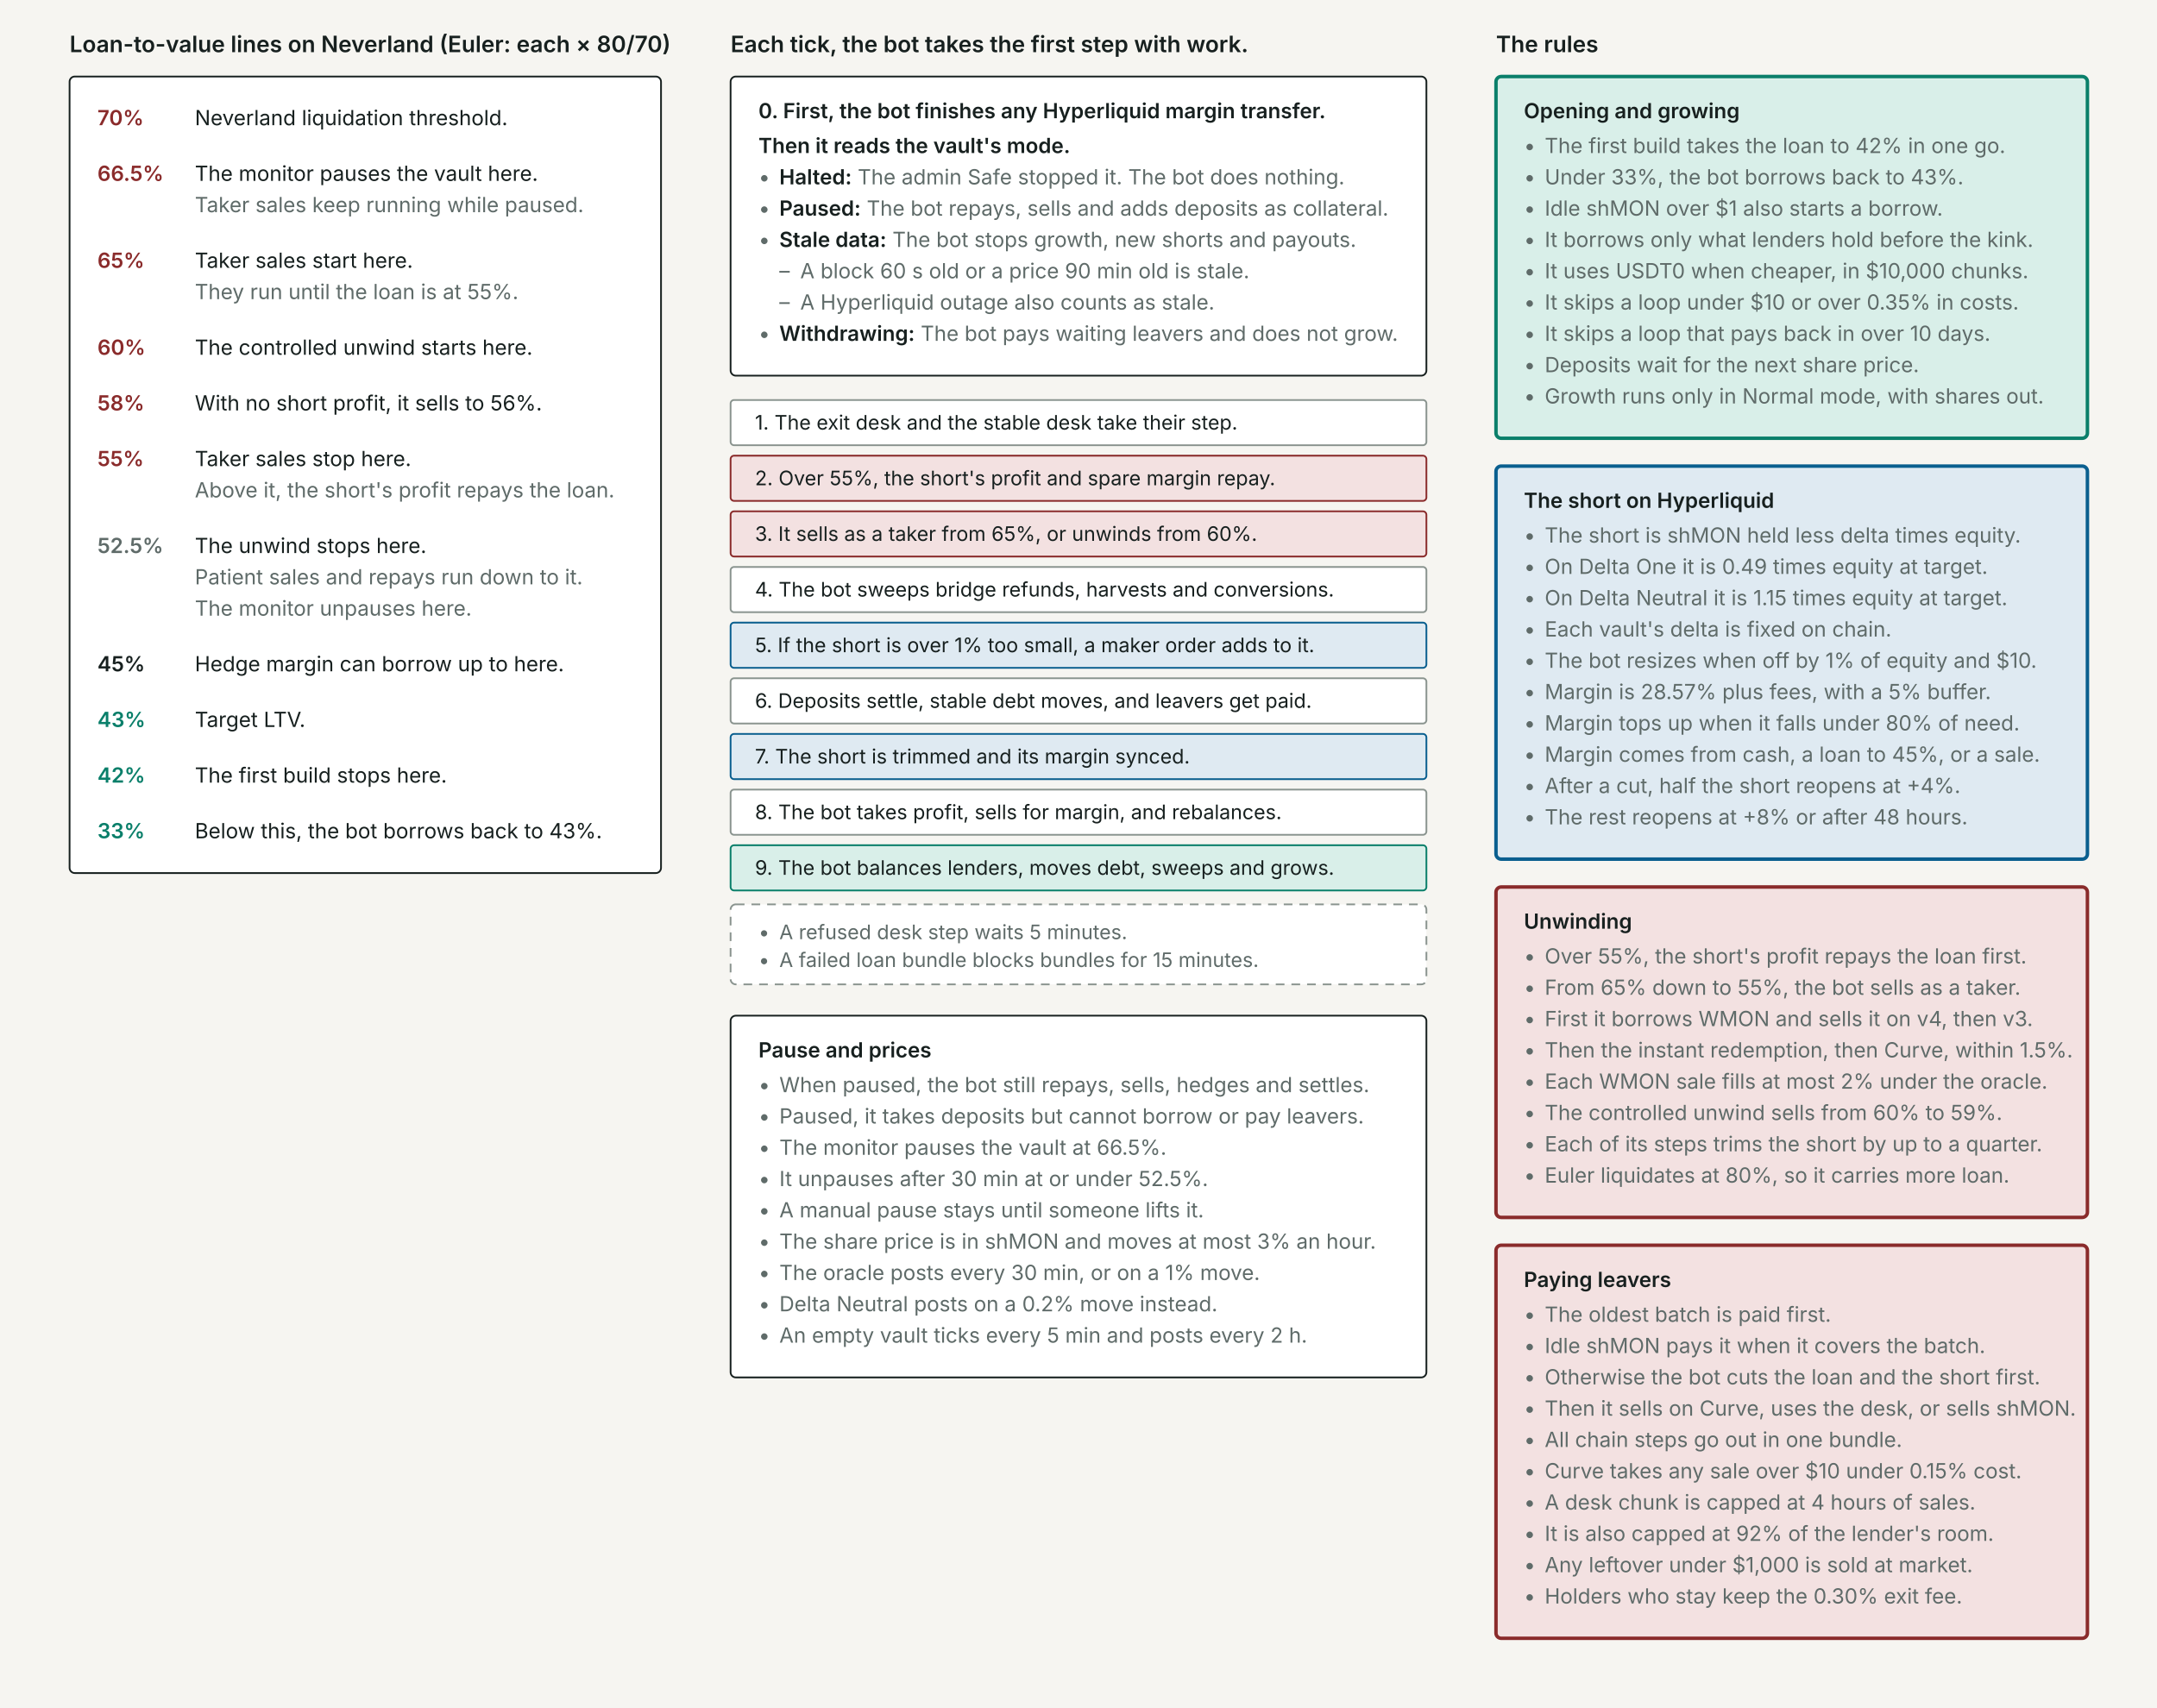
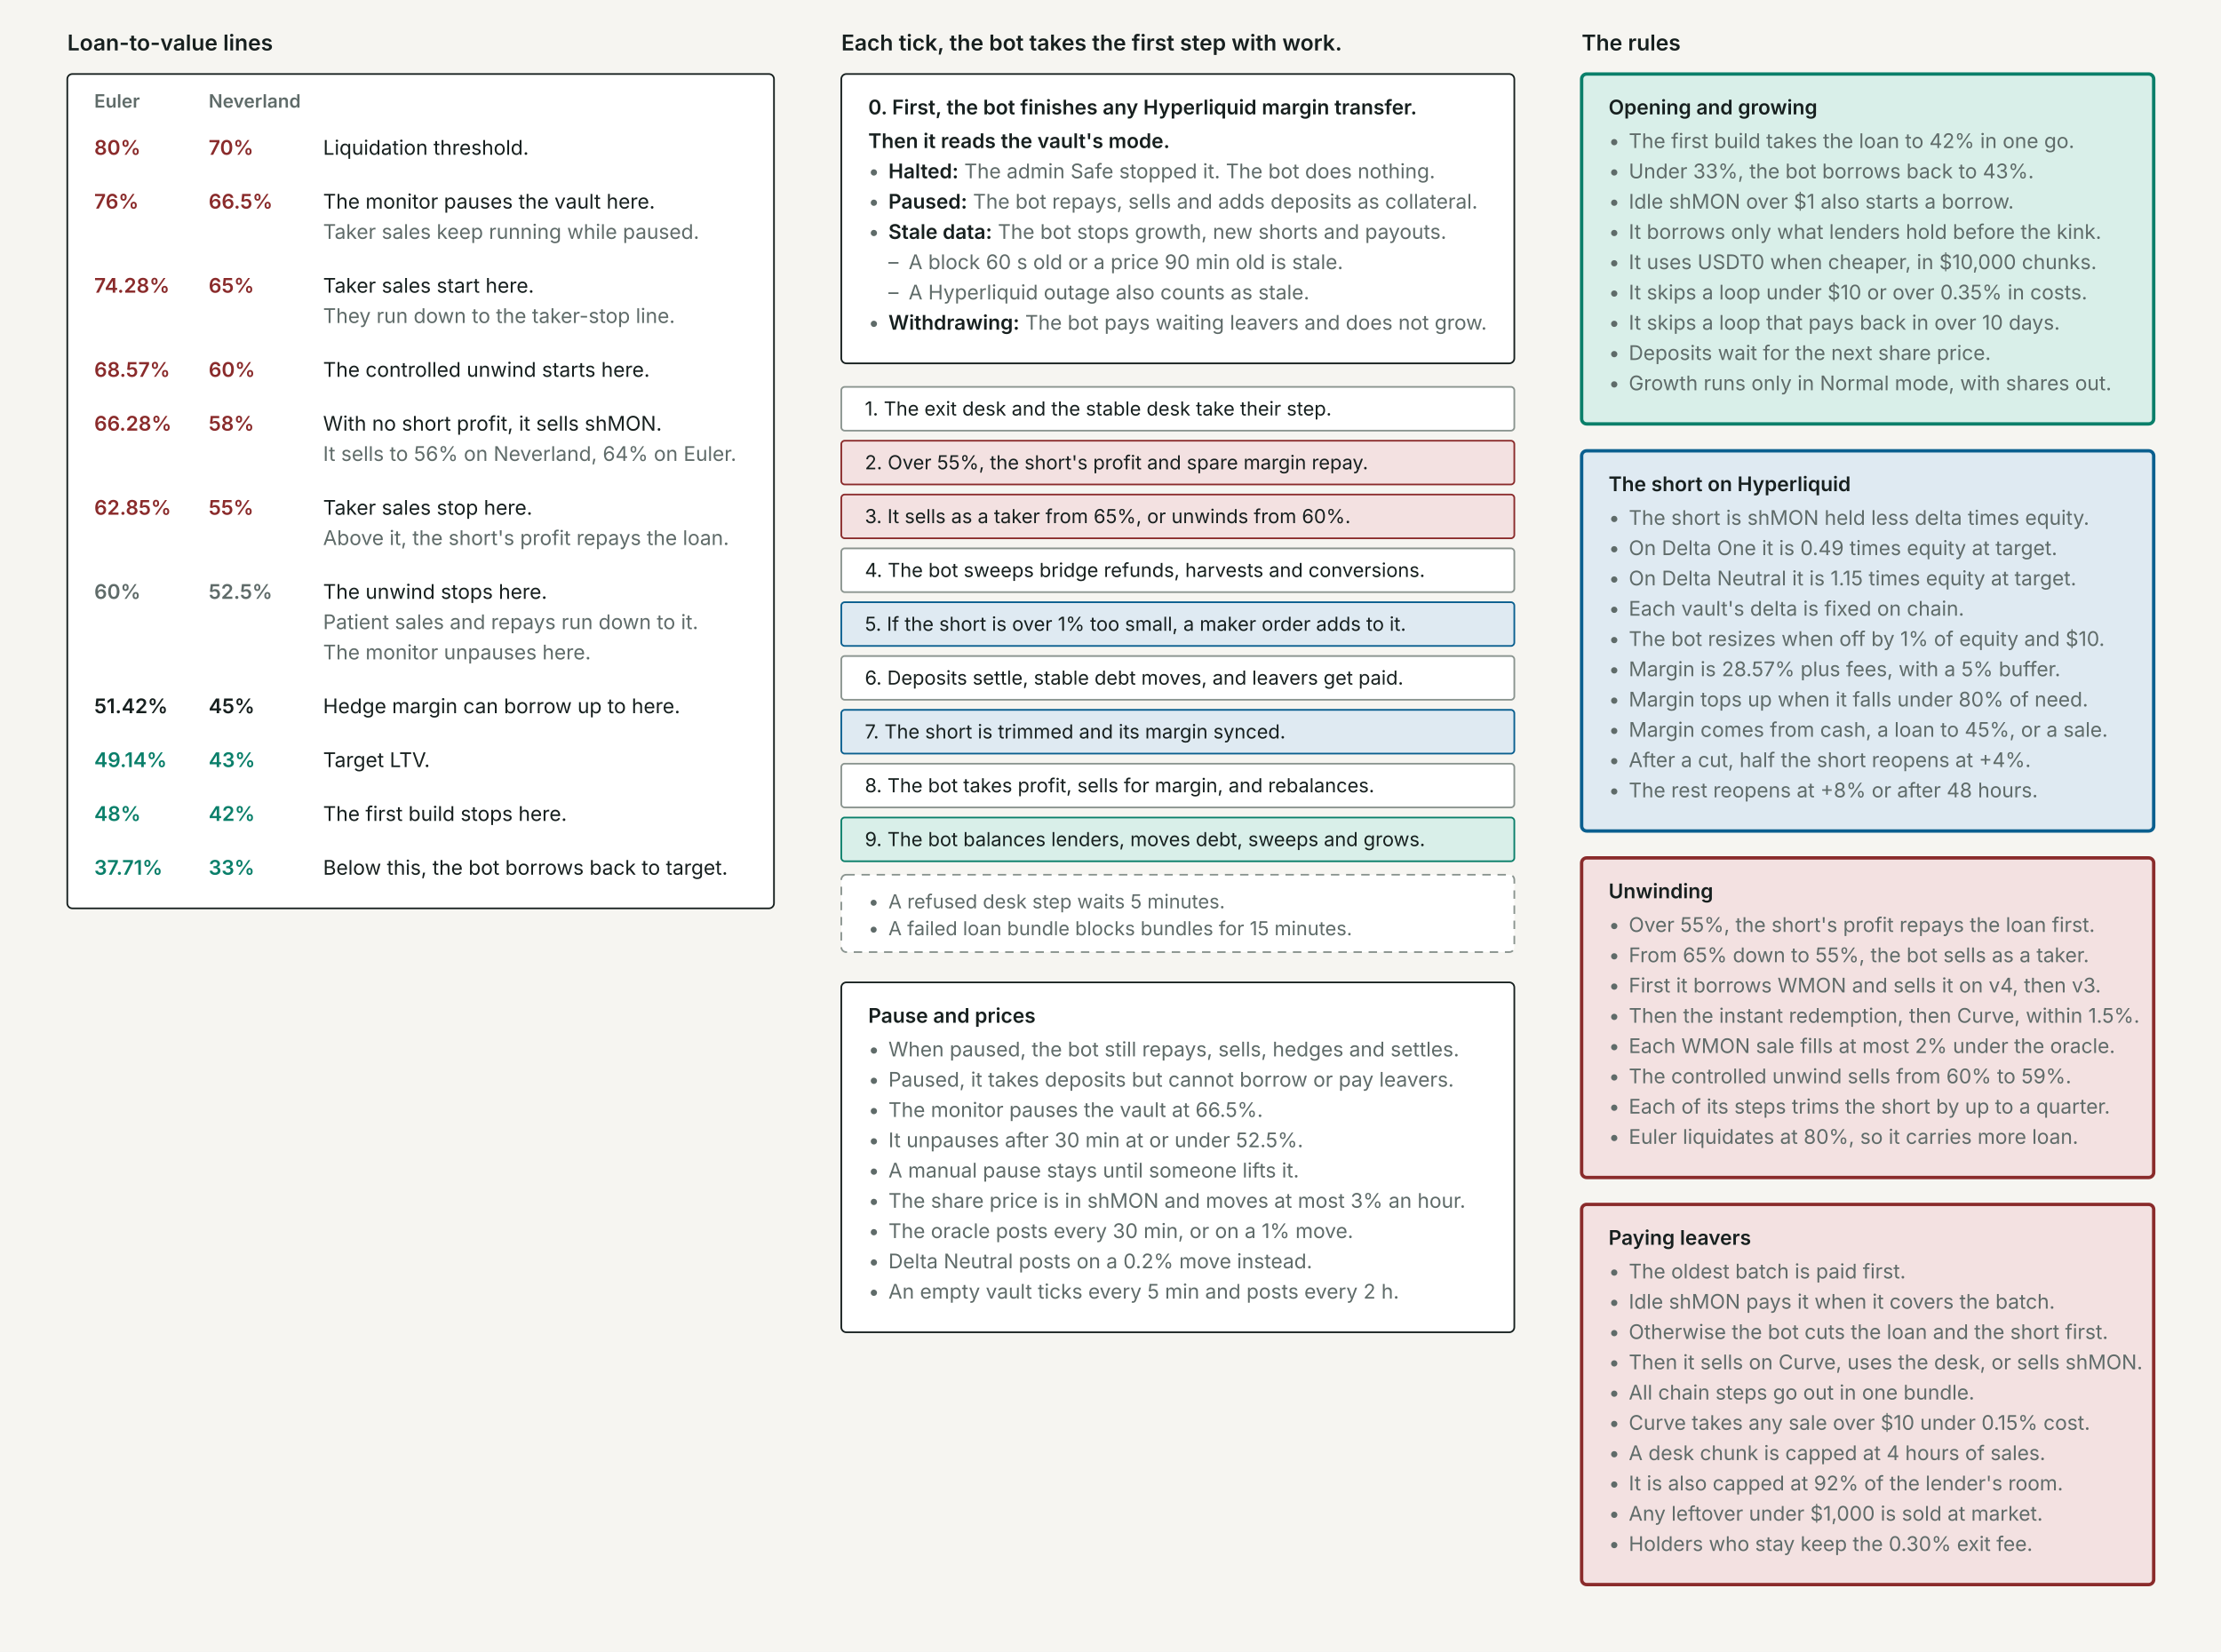
- <svg xmlns="http://www.w3.org/2000/svg" width="1240" height="982" viewBox="0 0 1240 982" role="img" aria-label="The bot's loan-to-value lines, the order it tries steps each tick, and its rules for growing, the Hyperliquid short, unwinding, and paying leavers." style="color:#17201f">
-   <rect x="0" y="0" width="1240" height="982" fill="#f6f5f1" />
+ <svg xmlns="http://www.w3.org/2000/svg" width="1320" height="982" viewBox="0 0 1320 982" role="img" aria-label="The bot's loan-to-value lines, the order it tries steps each tick, and its rules for growing, the Hyperliquid short, unwinding, and paying leavers." style="color:#17201f">
+   <rect x="0" y="0" width="1320" height="982" fill="#f6f5f1" />
  <g font-family="IBM Plex Sans, system-ui, -apple-system, Segoe UI, sans-serif" font-size="12" fill="#17201f">
-     <text x="40" y="30" font-weight="600" font-size="13">Loan-to-value lines on Neverland (Euler: each × 80/70)</text>
-     <rect x="40" y="44" width="340" height="458" rx="3" fill="#ffffff" stroke="#17201f" />
-     <text x="56" y="72" font-weight="600" fill="#8a2b2b">70%</text>
-     <text x="112" y="72">Neverland liquidation threshold.</text>
-     <text x="56" y="104" font-weight="600" fill="#8a2b2b">66.5%</text>
-     <text x="112" y="104">The monitor pauses the vault here.</text>
-     <text x="112" y="122" fill="#5f6b69">Taker sales keep running while paused.</text>
-     <text x="56" y="154" font-weight="600" fill="#8a2b2b">65%</text>
-     <text x="112" y="154">Taker sales start here.</text>
-     <text x="112" y="172" fill="#5f6b69">They run until the loan is at 55%.</text>
-     <text x="56" y="204" font-weight="600" fill="#8a2b2b">60%</text>
-     <text x="112" y="204">The controlled unwind starts here.</text>
-     <text x="56" y="236" font-weight="600" fill="#8a2b2b">58%</text>
-     <text x="112" y="236">With no short profit, it sells to 56%.</text>
-     <text x="56" y="268" font-weight="600" fill="#8a2b2b">55%</text>
-     <text x="112" y="268">Taker sales stop here.</text>
-     <text x="112" y="286" fill="#5f6b69">Above it, the short's profit repays the loan.</text>
-     <text x="56" y="318" font-weight="600" fill="#5f6b69">52.5%</text>
-     <text x="112" y="318">The unwind stops here.</text>
-     <text x="112" y="336" fill="#5f6b69">Patient sales and repays run down to it.</text>
-     <text x="112" y="354" fill="#5f6b69">The monitor unpauses here.</text>
-     <text x="56" y="386" font-weight="600" fill="#17201f">45%</text>
-     <text x="112" y="386">Hedge margin can borrow up to here.</text>
-     <text x="56" y="418" font-weight="600" fill="#0a7f6a">43%</text>
-     <text x="112" y="418">Target LTV.</text>
-     <text x="56" y="450" font-weight="600" fill="#0a7f6a">42%</text>
-     <text x="112" y="450">The first build stops here.</text>
-     <text x="56" y="482" font-weight="600" fill="#0a7f6a">33%</text>
-     <text x="112" y="482">Below this, the bot borrows back to 43%.</text>
-     <text x="420" y="30" font-weight="600" font-size="13">Each tick, the bot takes the first step with work.</text>
-     <rect x="420" y="44" width="400" height="172" rx="3" fill="#ffffff" stroke="#17201f" />
-     <text x="436" y="68" font-weight="600">0. First, the bot finishes any Hyperliquid margin transfer.</text>
-     <text x="436" y="88" font-weight="600">Then it reads the vault's mode.</text>
-     <text x="436" y="106" fill="#5f6b69">•</text>
-     <text x="448" y="106" fill="#5f6b69">
-       <tspan font-weight="600" fill="#17201f">Halted:</tspan> The admin Safe stopped it. The bot does nothing.</text>
-     <text x="436" y="124" fill="#5f6b69">•</text>
-     <text x="448" y="124" fill="#5f6b69">
-       <tspan font-weight="600" fill="#17201f">Paused:</tspan> The bot repays, sells and adds deposits as collateral.</text>
-     <text x="436" y="142" fill="#5f6b69">•</text>
-     <text x="448" y="142" fill="#5f6b69">
-       <tspan font-weight="600" fill="#17201f">Stale data:</tspan> The bot stops growth, new shorts and payouts.</text>
-     <text x="448" y="160" fill="#5f6b69">–</text>
-     <text x="460" y="160" fill="#5f6b69">A block 60 s old or a price 90 min old is stale.</text>
-     <text x="448" y="178" fill="#5f6b69">–</text>
-     <text x="460" y="178" fill="#5f6b69">A Hyperliquid outage also counts as stale.</text>
-     <text x="436" y="196" fill="#5f6b69">•</text>
-     <text x="448" y="196" fill="#5f6b69">
-       <tspan font-weight="600" fill="#17201f">Withdrawing:</tspan> The bot pays waiting leavers and does not grow.</text>
-     <g font-size="11.5">
-       <rect x="420" y="230" width="400" height="26" rx="2" fill="#ffffff" stroke="#8a948f" />
-       <text x="434" y="247">1. The exit desk and the stable desk take their step.</text>
-       <rect x="420" y="262" width="400" height="26" rx="2" fill="#f3e1e1" stroke="#8a2b2b" />
-       <text x="434" y="279">2. Over 55%, the short's profit and spare margin repay.</text>
-       <rect x="420" y="294" width="400" height="26" rx="2" fill="#f3e1e1" stroke="#8a2b2b" />
-       <text x="434" y="311">3. It sells as a taker from 65%, or unwinds from 60%.</text>
-       <rect x="420" y="326" width="400" height="26" rx="2" fill="#ffffff" stroke="#8a948f" />
-       <text x="434" y="343">4. The bot sweeps bridge refunds, harvests and conversions.</text>
-       <rect x="420" y="358" width="400" height="26" rx="2" fill="#dfeaf2" stroke="#0a5f8f" />
-       <text x="434" y="375">5. If the short is over 1% too small, a maker order adds to it.</text>
-       <rect x="420" y="390" width="400" height="26" rx="2" fill="#ffffff" stroke="#8a948f" />
-       <text x="434" y="407">6. Deposits settle, stable debt moves, and leavers get paid.</text>
-       <rect x="420" y="422" width="400" height="26" rx="2" fill="#dfeaf2" stroke="#0a5f8f" />
-       <text x="434" y="439">7. The short is trimmed and its margin synced.</text>
-       <rect x="420" y="454" width="400" height="26" rx="2" fill="#ffffff" stroke="#8a948f" />
-       <text x="434" y="471">8. The bot takes profit, sells for margin, and rebalances.</text>
-       <rect x="420" y="486" width="400" height="26" rx="2" fill="#d9efe9" stroke="#0a7f6a" />
-       <text x="434" y="503">9. The bot balances lenders, moves debt, sweeps and grows.</text>
+     <text x="40" y="30" font-weight="600" font-size="13">Loan-to-value lines</text>
+     <rect x="40" y="44" width="420" height="496" rx="3" fill="#ffffff" stroke="#17201f" />
+     <text x="56" y="64" font-weight="600" font-size="11" fill="#5f6b69">Euler</text>
+     <text x="124" y="64" font-weight="600" font-size="11" fill="#5f6b69">Neverland</text>
+     <text x="56" y="92" font-weight="600" fill="#8a2b2b">80%</text>
+     <text x="124" y="92" font-weight="600" fill="#8a2b2b">70%</text>
+     <text x="192" y="92">Liquidation threshold.</text>
+     <text x="56" y="124" font-weight="600" fill="#8a2b2b">76%</text>
+     <text x="124" y="124" font-weight="600" fill="#8a2b2b">66.5%</text>
+     <text x="192" y="124">The monitor pauses the vault here.</text>
+     <text x="192" y="142" fill="#5f6b69">Taker sales keep running while paused.</text>
+     <text x="56" y="174" font-weight="600" fill="#8a2b2b">74.28%</text>
+     <text x="124" y="174" font-weight="600" fill="#8a2b2b">65%</text>
+     <text x="192" y="174">Taker sales start here.</text>
+     <text x="192" y="192" fill="#5f6b69">They run down to the taker-stop line.</text>
+     <text x="56" y="224" font-weight="600" fill="#8a2b2b">68.57%</text>
+     <text x="124" y="224" font-weight="600" fill="#8a2b2b">60%</text>
+     <text x="192" y="224">The controlled unwind starts here.</text>
+     <text x="56" y="256" font-weight="600" fill="#8a2b2b">66.28%</text>
+     <text x="124" y="256" font-weight="600" fill="#8a2b2b">58%</text>
+     <text x="192" y="256">With no short profit, it sells shMON.</text>
+     <text x="192" y="274" fill="#5f6b69">It sells to 56% on Neverland, 64% on Euler.</text>
+     <text x="56" y="306" font-weight="600" fill="#8a2b2b">62.85%</text>
+     <text x="124" y="306" font-weight="600" fill="#8a2b2b">55%</text>
+     <text x="192" y="306">Taker sales stop here.</text>
+     <text x="192" y="324" fill="#5f6b69">Above it, the short's profit repays the loan.</text>
+     <text x="56" y="356" font-weight="600" fill="#5f6b69">60%</text>
+     <text x="124" y="356" font-weight="600" fill="#5f6b69">52.5%</text>
+     <text x="192" y="356">The unwind stops here.</text>
+     <text x="192" y="374" fill="#5f6b69">Patient sales and repays run down to it.</text>
+     <text x="192" y="392" fill="#5f6b69">The monitor unpauses here.</text>
+     <text x="56" y="424" font-weight="600" fill="#17201f">51.42%</text>
+     <text x="124" y="424" font-weight="600" fill="#17201f">45%</text>
+     <text x="192" y="424">Hedge margin can borrow up to here.</text>
+     <text x="56" y="456" font-weight="600" fill="#0a7f6a">49.14%</text>
+     <text x="124" y="456" font-weight="600" fill="#0a7f6a">43%</text>
+     <text x="192" y="456">Target LTV.</text>
+     <text x="56" y="488" font-weight="600" fill="#0a7f6a">48%</text>
+     <text x="124" y="488" font-weight="600" fill="#0a7f6a">42%</text>
+     <text x="192" y="488">The first build stops here.</text>
+     <text x="56" y="520" font-weight="600" fill="#0a7f6a">37.71%</text>
+     <text x="124" y="520" font-weight="600" fill="#0a7f6a">33%</text>
+     <text x="192" y="520">Below this, the bot borrows back to target.</text>
+     <g transform="translate(80,0)">
+       <text x="420" y="30" font-weight="600" font-size="13">Each tick, the bot takes the first step with work.</text>
+       <rect x="420" y="44" width="400" height="172" rx="3" fill="#ffffff" stroke="#17201f" />
+       <text x="436" y="68" font-weight="600">0. First, the bot finishes any Hyperliquid margin transfer.</text>
+       <text x="436" y="88" font-weight="600">Then it reads the vault's mode.</text>
+       <text x="436" y="106" fill="#5f6b69">•</text>
+       <text x="448" y="106" fill="#5f6b69">
+         <tspan font-weight="600" fill="#17201f">Halted:</tspan> The admin Safe stopped it. The bot does nothing.</text>
+       <text x="436" y="124" fill="#5f6b69">•</text>
+       <text x="448" y="124" fill="#5f6b69">
+         <tspan font-weight="600" fill="#17201f">Paused:</tspan> The bot repays, sells and adds deposits as collateral.</text>
+       <text x="436" y="142" fill="#5f6b69">•</text>
+       <text x="448" y="142" fill="#5f6b69">
+         <tspan font-weight="600" fill="#17201f">Stale data:</tspan> The bot stops growth, new shorts and payouts.</text>
+       <text x="448" y="160" fill="#5f6b69">–</text>
+       <text x="460" y="160" fill="#5f6b69">A block 60 s old or a price 90 min old is stale.</text>
+       <text x="448" y="178" fill="#5f6b69">–</text>
+       <text x="460" y="178" fill="#5f6b69">A Hyperliquid outage also counts as stale.</text>
+       <text x="436" y="196" fill="#5f6b69">•</text>
+       <text x="448" y="196" fill="#5f6b69">
+         <tspan font-weight="600" fill="#17201f">Withdrawing:</tspan> The bot pays waiting leavers and does not grow.</text>
+       <g font-size="11.5">
+         <rect x="420" y="230" width="400" height="26" rx="2" fill="#ffffff" stroke="#8a948f" />
+         <text x="434" y="247">1. The exit desk and the stable desk take their step.</text>
+         <rect x="420" y="262" width="400" height="26" rx="2" fill="#f3e1e1" stroke="#8a2b2b" />
+         <text x="434" y="279">2. Over 55%, the short's profit and spare margin repay.</text>
+         <rect x="420" y="294" width="400" height="26" rx="2" fill="#f3e1e1" stroke="#8a2b2b" />
+         <text x="434" y="311">3. It sells as a taker from 65%, or unwinds from 60%.</text>
+         <rect x="420" y="326" width="400" height="26" rx="2" fill="#ffffff" stroke="#8a948f" />
+         <text x="434" y="343">4. The bot sweeps bridge refunds, harvests and conversions.</text>
+         <rect x="420" y="358" width="400" height="26" rx="2" fill="#dfeaf2" stroke="#0a5f8f" />
+         <text x="434" y="375">5. If the short is over 1% too small, a maker order adds to it.</text>
+         <rect x="420" y="390" width="400" height="26" rx="2" fill="#ffffff" stroke="#8a948f" />
+         <text x="434" y="407">6. Deposits settle, stable debt moves, and leavers get paid.</text>
+         <rect x="420" y="422" width="400" height="26" rx="2" fill="#dfeaf2" stroke="#0a5f8f" />
+         <text x="434" y="439">7. The short is trimmed and its margin synced.</text>
+         <rect x="420" y="454" width="400" height="26" rx="2" fill="#ffffff" stroke="#8a948f" />
+         <text x="434" y="471">8. The bot takes profit, sells for margin, and rebalances.</text>
+         <rect x="420" y="486" width="400" height="26" rx="2" fill="#d9efe9" stroke="#0a7f6a" />
+         <text x="434" y="503">9. The bot balances lenders, moves debt, sweeps and grows.</text>
+       </g>
+       <rect x="420" y="520" width="400" height="46" rx="3" fill="#ffffff" stroke="#8a948f" stroke-dasharray="5 4" />
+       <text x="436" y="540" fill="#5f6b69" font-size="11.5">•</text>
+       <text x="448" y="540" fill="#5f6b69" font-size="11.5">A refused desk step waits 5 minutes.</text>
+       <text x="436" y="556" fill="#5f6b69" font-size="11.5">•</text>
+       <text x="448" y="556" fill="#5f6b69" font-size="11.5">A failed loan bundle blocks bundles for 15 minutes.</text>
+       <rect x="420" y="584" width="400" height="208" rx="3" fill="#ffffff" stroke="#17201f" />
+       <text x="436" y="608" font-weight="600">Pause and prices</text>
+       <text x="436" y="628" fill="#5f6b69">•</text>
+       <text x="448" y="628" fill="#5f6b69">When paused, the bot still repays, sells, hedges and settles.</text>
+       <text x="436" y="646" fill="#5f6b69">•</text>
+       <text x="448" y="646" fill="#5f6b69">Paused, it takes deposits but cannot borrow or pay leavers.</text>
+       <text x="436" y="664" fill="#5f6b69">•</text>
+       <text x="448" y="664" fill="#5f6b69">The monitor pauses the vault at 66.5%.</text>
+       <text x="436" y="682" fill="#5f6b69">•</text>
+       <text x="448" y="682" fill="#5f6b69">It unpauses after 30 min at or under 52.5%.</text>
+       <text x="436" y="700" fill="#5f6b69">•</text>
+       <text x="448" y="700" fill="#5f6b69">A manual pause stays until someone lifts it.</text>
+       <text x="436" y="718" fill="#5f6b69">•</text>
+       <text x="448" y="718" fill="#5f6b69">The share price is in shMON and moves at most 3% an hour.</text>
+       <text x="436" y="736" fill="#5f6b69">•</text>
+       <text x="448" y="736" fill="#5f6b69">The oracle posts every 30 min, or on a 1% move.</text>
+       <text x="436" y="754" fill="#5f6b69">•</text>
+       <text x="448" y="754" fill="#5f6b69">Delta Neutral posts on a 0.2% move instead.</text>
+       <text x="436" y="772" fill="#5f6b69">•</text>
+       <text x="448" y="772" fill="#5f6b69">An empty vault ticks every 5 min and posts every 2 h.</text>
+       <text x="860" y="30" font-weight="600" font-size="13">The rules</text>
+       <rect x="860" y="44" width="340" height="208" rx="3" fill="#d9efe9" stroke="#0a7f6a" stroke-width="2" />
+       <text x="876" y="68" font-weight="600">Opening and growing</text>
+       <text x="876" y="88" fill="#5f6b69">•</text>
+       <text x="888" y="88" fill="#5f6b69">The first build takes the loan to 42% in one go.</text>
+       <text x="876" y="106" fill="#5f6b69">•</text>
+       <text x="888" y="106" fill="#5f6b69">Under 33%, the bot borrows back to 43%.</text>
+       <text x="876" y="124" fill="#5f6b69">•</text>
+       <text x="888" y="124" fill="#5f6b69">Idle shMON over $1 also starts a borrow.</text>
+       <text x="876" y="142" fill="#5f6b69">•</text>
+       <text x="888" y="142" fill="#5f6b69">It borrows only what lenders hold before the kink.</text>
+       <text x="876" y="160" fill="#5f6b69">•</text>
+       <text x="888" y="160" fill="#5f6b69">It uses USDT0 when cheaper, in $10,000 chunks.</text>
+       <text x="876" y="178" fill="#5f6b69">•</text>
+       <text x="888" y="178" fill="#5f6b69">It skips a loop under $10 or over 0.35% in costs.</text>
+       <text x="876" y="196" fill="#5f6b69">•</text>
+       <text x="888" y="196" fill="#5f6b69">It skips a loop that pays back in over 10 days.</text>
+       <text x="876" y="214" fill="#5f6b69">•</text>
+       <text x="888" y="214" fill="#5f6b69">Deposits wait for the next share price.</text>
+       <text x="876" y="232" fill="#5f6b69">•</text>
+       <text x="888" y="232" fill="#5f6b69">Growth runs only in Normal mode, with shares out.</text>
+       <rect x="860" y="268" width="340" height="226" rx="3" fill="#dfeaf2" stroke="#0a5f8f" stroke-width="2" />
+       <text x="876" y="292" font-weight="600">The short on Hyperliquid</text>
+       <text x="876" y="312" fill="#5f6b69">•</text>
+       <text x="888" y="312" fill="#5f6b69">The short is shMON held less delta times equity.</text>
+       <text x="876" y="330" fill="#5f6b69">•</text>
+       <text x="888" y="330" fill="#5f6b69">On Delta One it is 0.49 times equity at target.</text>
+       <text x="876" y="348" fill="#5f6b69">•</text>
+       <text x="888" y="348" fill="#5f6b69">On Delta Neutral it is 1.15 times equity at target.</text>
+       <text x="876" y="366" fill="#5f6b69">•</text>
+       <text x="888" y="366" fill="#5f6b69">Each vault's delta is fixed on chain.</text>
+       <text x="876" y="384" fill="#5f6b69">•</text>
+       <text x="888" y="384" fill="#5f6b69">The bot resizes when off by 1% of equity and $10.</text>
+       <text x="876" y="402" fill="#5f6b69">•</text>
+       <text x="888" y="402" fill="#5f6b69">Margin is 28.57% plus fees, with a 5% buffer.</text>
+       <text x="876" y="420" fill="#5f6b69">•</text>
+       <text x="888" y="420" fill="#5f6b69">Margin tops up when it falls under 80% of need.</text>
+       <text x="876" y="438" fill="#5f6b69">•</text>
+       <text x="888" y="438" fill="#5f6b69">Margin comes from cash, a loan to 45%, or a sale.</text>
+       <text x="876" y="456" fill="#5f6b69">•</text>
+       <text x="888" y="456" fill="#5f6b69">After a cut, half the short reopens at +4%.</text>
+       <text x="876" y="474" fill="#5f6b69">•</text>
+       <text x="888" y="474" fill="#5f6b69">The rest reopens at +8% or after 48 hours.</text>
+       <rect x="860" y="510" width="340" height="190" rx="3" fill="#f3e1e1" stroke="#8a2b2b" stroke-width="2" />
+       <text x="876" y="534" font-weight="600">Unwinding</text>
+       <text x="876" y="554" fill="#5f6b69">•</text>
+       <text x="888" y="554" fill="#5f6b69">Over 55%, the short's profit repays the loan first.</text>
+       <text x="876" y="572" fill="#5f6b69">•</text>
+       <text x="888" y="572" fill="#5f6b69">From 65% down to 55%, the bot sells as a taker.</text>
+       <text x="876" y="590" fill="#5f6b69">•</text>
+       <text x="888" y="590" fill="#5f6b69">First it borrows WMON and sells it on v4, then v3.</text>
+       <text x="876" y="608" fill="#5f6b69">•</text>
+       <text x="888" y="608" fill="#5f6b69">Then the instant redemption, then Curve, within 1.5%.</text>
+       <text x="876" y="626" fill="#5f6b69">•</text>
+       <text x="888" y="626" fill="#5f6b69">Each WMON sale fills at most 2% under the oracle.</text>
+       <text x="876" y="644" fill="#5f6b69">•</text>
+       <text x="888" y="644" fill="#5f6b69">The controlled unwind sells from 60% to 59%.</text>
+       <text x="876" y="662" fill="#5f6b69">•</text>
+       <text x="888" y="662" fill="#5f6b69">Each of its steps trims the short by up to a quarter.</text>
+       <text x="876" y="680" fill="#5f6b69">•</text>
+       <text x="888" y="680" fill="#5f6b69">Euler liquidates at 80%, so it carries more loan.</text>
+       <rect x="860" y="716" width="340" height="226" rx="3" fill="#f3e1e1" stroke="#8a2b2b" stroke-width="2" />
+       <text x="876" y="740" font-weight="600">Paying leavers</text>
+       <text x="876" y="760" fill="#5f6b69">•</text>
+       <text x="888" y="760" fill="#5f6b69">The oldest batch is paid first.</text>
+       <text x="876" y="778" fill="#5f6b69">•</text>
+       <text x="888" y="778" fill="#5f6b69">Idle shMON pays it when it covers the batch.</text>
+       <text x="876" y="796" fill="#5f6b69">•</text>
+       <text x="888" y="796" fill="#5f6b69">Otherwise the bot cuts the loan and the short first.</text>
+       <text x="876" y="814" fill="#5f6b69">•</text>
+       <text x="888" y="814" fill="#5f6b69">Then it sells on Curve, uses the desk, or sells shMON.</text>
+       <text x="876" y="832" fill="#5f6b69">•</text>
+       <text x="888" y="832" fill="#5f6b69">All chain steps go out in one bundle.</text>
+       <text x="876" y="850" fill="#5f6b69">•</text>
+       <text x="888" y="850" fill="#5f6b69">Curve takes any sale over $10 under 0.15% cost.</text>
+       <text x="876" y="868" fill="#5f6b69">•</text>
+       <text x="888" y="868" fill="#5f6b69">A desk chunk is capped at 4 hours of sales.</text>
+       <text x="876" y="886" fill="#5f6b69">•</text>
+       <text x="888" y="886" fill="#5f6b69">It is also capped at 92% of the lender's room.</text>
+       <text x="876" y="904" fill="#5f6b69">•</text>
+       <text x="888" y="904" fill="#5f6b69">Any leftover under $1,000 is sold at market.</text>
+       <text x="876" y="922" fill="#5f6b69">•</text>
+       <text x="888" y="922" fill="#5f6b69">Holders who stay keep the 0.30% exit fee.</text>
    </g>
-     <rect x="420" y="520" width="400" height="46" rx="3" fill="#ffffff" stroke="#8a948f" stroke-dasharray="5 4" />
-     <text x="436" y="540" fill="#5f6b69" font-size="11.5">•</text>
-     <text x="448" y="540" fill="#5f6b69" font-size="11.5">A refused desk step waits 5 minutes.</text>
-     <text x="436" y="556" fill="#5f6b69" font-size="11.5">•</text>
-     <text x="448" y="556" fill="#5f6b69" font-size="11.5">A failed loan bundle blocks bundles for 15 minutes.</text>
-     <rect x="420" y="584" width="400" height="208" rx="3" fill="#ffffff" stroke="#17201f" />
-     <text x="436" y="608" font-weight="600">Pause and prices</text>
-     <text x="436" y="628" fill="#5f6b69">•</text>
-     <text x="448" y="628" fill="#5f6b69">When paused, the bot still repays, sells, hedges and settles.</text>
-     <text x="436" y="646" fill="#5f6b69">•</text>
-     <text x="448" y="646" fill="#5f6b69">Paused, it takes deposits but cannot borrow or pay leavers.</text>
-     <text x="436" y="664" fill="#5f6b69">•</text>
-     <text x="448" y="664" fill="#5f6b69">The monitor pauses the vault at 66.5%.</text>
-     <text x="436" y="682" fill="#5f6b69">•</text>
-     <text x="448" y="682" fill="#5f6b69">It unpauses after 30 min at or under 52.5%.</text>
-     <text x="436" y="700" fill="#5f6b69">•</text>
-     <text x="448" y="700" fill="#5f6b69">A manual pause stays until someone lifts it.</text>
-     <text x="436" y="718" fill="#5f6b69">•</text>
-     <text x="448" y="718" fill="#5f6b69">The share price is in shMON and moves at most 3% an hour.</text>
-     <text x="436" y="736" fill="#5f6b69">•</text>
-     <text x="448" y="736" fill="#5f6b69">The oracle posts every 30 min, or on a 1% move.</text>
-     <text x="436" y="754" fill="#5f6b69">•</text>
-     <text x="448" y="754" fill="#5f6b69">Delta Neutral posts on a 0.2% move instead.</text>
-     <text x="436" y="772" fill="#5f6b69">•</text>
-     <text x="448" y="772" fill="#5f6b69">An empty vault ticks every 5 min and posts every 2 h.</text>
-     <text x="860" y="30" font-weight="600" font-size="13">The rules</text>
-     <rect x="860" y="44" width="340" height="208" rx="3" fill="#d9efe9" stroke="#0a7f6a" stroke-width="2" />
-     <text x="876" y="68" font-weight="600">Opening and growing</text>
-     <text x="876" y="88" fill="#5f6b69">•</text>
-     <text x="888" y="88" fill="#5f6b69">The first build takes the loan to 42% in one go.</text>
-     <text x="876" y="106" fill="#5f6b69">•</text>
-     <text x="888" y="106" fill="#5f6b69">Under 33%, the bot borrows back to 43%.</text>
-     <text x="876" y="124" fill="#5f6b69">•</text>
-     <text x="888" y="124" fill="#5f6b69">Idle shMON over $1 also starts a borrow.</text>
-     <text x="876" y="142" fill="#5f6b69">•</text>
-     <text x="888" y="142" fill="#5f6b69">It borrows only what lenders hold before the kink.</text>
-     <text x="876" y="160" fill="#5f6b69">•</text>
-     <text x="888" y="160" fill="#5f6b69">It uses USDT0 when cheaper, in $10,000 chunks.</text>
-     <text x="876" y="178" fill="#5f6b69">•</text>
-     <text x="888" y="178" fill="#5f6b69">It skips a loop under $10 or over 0.35% in costs.</text>
-     <text x="876" y="196" fill="#5f6b69">•</text>
-     <text x="888" y="196" fill="#5f6b69">It skips a loop that pays back in over 10 days.</text>
-     <text x="876" y="214" fill="#5f6b69">•</text>
-     <text x="888" y="214" fill="#5f6b69">Deposits wait for the next share price.</text>
-     <text x="876" y="232" fill="#5f6b69">•</text>
-     <text x="888" y="232" fill="#5f6b69">Growth runs only in Normal mode, with shares out.</text>
-     <rect x="860" y="268" width="340" height="226" rx="3" fill="#dfeaf2" stroke="#0a5f8f" stroke-width="2" />
-     <text x="876" y="292" font-weight="600">The short on Hyperliquid</text>
-     <text x="876" y="312" fill="#5f6b69">•</text>
-     <text x="888" y="312" fill="#5f6b69">The short is shMON held less delta times equity.</text>
-     <text x="876" y="330" fill="#5f6b69">•</text>
-     <text x="888" y="330" fill="#5f6b69">On Delta One it is 0.49 times equity at target.</text>
-     <text x="876" y="348" fill="#5f6b69">•</text>
-     <text x="888" y="348" fill="#5f6b69">On Delta Neutral it is 1.15 times equity at target.</text>
-     <text x="876" y="366" fill="#5f6b69">•</text>
-     <text x="888" y="366" fill="#5f6b69">Each vault's delta is fixed on chain.</text>
-     <text x="876" y="384" fill="#5f6b69">•</text>
-     <text x="888" y="384" fill="#5f6b69">The bot resizes when off by 1% of equity and $10.</text>
-     <text x="876" y="402" fill="#5f6b69">•</text>
-     <text x="888" y="402" fill="#5f6b69">Margin is 28.57% plus fees, with a 5% buffer.</text>
-     <text x="876" y="420" fill="#5f6b69">•</text>
-     <text x="888" y="420" fill="#5f6b69">Margin tops up when it falls under 80% of need.</text>
-     <text x="876" y="438" fill="#5f6b69">•</text>
-     <text x="888" y="438" fill="#5f6b69">Margin comes from cash, a loan to 45%, or a sale.</text>
-     <text x="876" y="456" fill="#5f6b69">•</text>
-     <text x="888" y="456" fill="#5f6b69">After a cut, half the short reopens at +4%.</text>
-     <text x="876" y="474" fill="#5f6b69">•</text>
-     <text x="888" y="474" fill="#5f6b69">The rest reopens at +8% or after 48 hours.</text>
-     <rect x="860" y="510" width="340" height="190" rx="3" fill="#f3e1e1" stroke="#8a2b2b" stroke-width="2" />
-     <text x="876" y="534" font-weight="600">Unwinding</text>
-     <text x="876" y="554" fill="#5f6b69">•</text>
-     <text x="888" y="554" fill="#5f6b69">Over 55%, the short's profit repays the loan first.</text>
-     <text x="876" y="572" fill="#5f6b69">•</text>
-     <text x="888" y="572" fill="#5f6b69">From 65% down to 55%, the bot sells as a taker.</text>
-     <text x="876" y="590" fill="#5f6b69">•</text>
-     <text x="888" y="590" fill="#5f6b69">First it borrows WMON and sells it on v4, then v3.</text>
-     <text x="876" y="608" fill="#5f6b69">•</text>
-     <text x="888" y="608" fill="#5f6b69">Then the instant redemption, then Curve, within 1.5%.</text>
-     <text x="876" y="626" fill="#5f6b69">•</text>
-     <text x="888" y="626" fill="#5f6b69">Each WMON sale fills at most 2% under the oracle.</text>
-     <text x="876" y="644" fill="#5f6b69">•</text>
-     <text x="888" y="644" fill="#5f6b69">The controlled unwind sells from 60% to 59%.</text>
-     <text x="876" y="662" fill="#5f6b69">•</text>
-     <text x="888" y="662" fill="#5f6b69">Each of its steps trims the short by up to a quarter.</text>
-     <text x="876" y="680" fill="#5f6b69">•</text>
-     <text x="888" y="680" fill="#5f6b69">Euler liquidates at 80%, so it carries more loan.</text>
-     <rect x="860" y="716" width="340" height="226" rx="3" fill="#f3e1e1" stroke="#8a2b2b" stroke-width="2" />
-     <text x="876" y="740" font-weight="600">Paying leavers</text>
-     <text x="876" y="760" fill="#5f6b69">•</text>
-     <text x="888" y="760" fill="#5f6b69">The oldest batch is paid first.</text>
-     <text x="876" y="778" fill="#5f6b69">•</text>
-     <text x="888" y="778" fill="#5f6b69">Idle shMON pays it when it covers the batch.</text>
-     <text x="876" y="796" fill="#5f6b69">•</text>
-     <text x="888" y="796" fill="#5f6b69">Otherwise the bot cuts the loan and the short first.</text>
-     <text x="876" y="814" fill="#5f6b69">•</text>
-     <text x="888" y="814" fill="#5f6b69">Then it sells on Curve, uses the desk, or sells shMON.</text>
-     <text x="876" y="832" fill="#5f6b69">•</text>
-     <text x="888" y="832" fill="#5f6b69">All chain steps go out in one bundle.</text>
-     <text x="876" y="850" fill="#5f6b69">•</text>
-     <text x="888" y="850" fill="#5f6b69">Curve takes any sale over $10 under 0.15% cost.</text>
-     <text x="876" y="868" fill="#5f6b69">•</text>
-     <text x="888" y="868" fill="#5f6b69">A desk chunk is capped at 4 hours of sales.</text>
-     <text x="876" y="886" fill="#5f6b69">•</text>
-     <text x="888" y="886" fill="#5f6b69">It is also capped at 92% of the lender's room.</text>
-     <text x="876" y="904" fill="#5f6b69">•</text>
-     <text x="888" y="904" fill="#5f6b69">Any leftover under $1,000 is sold at market.</text>
-     <text x="876" y="922" fill="#5f6b69">•</text>
-     <text x="888" y="922" fill="#5f6b69">Holders who stay keep the 0.30% exit fee.</text>
  </g>
</svg>
